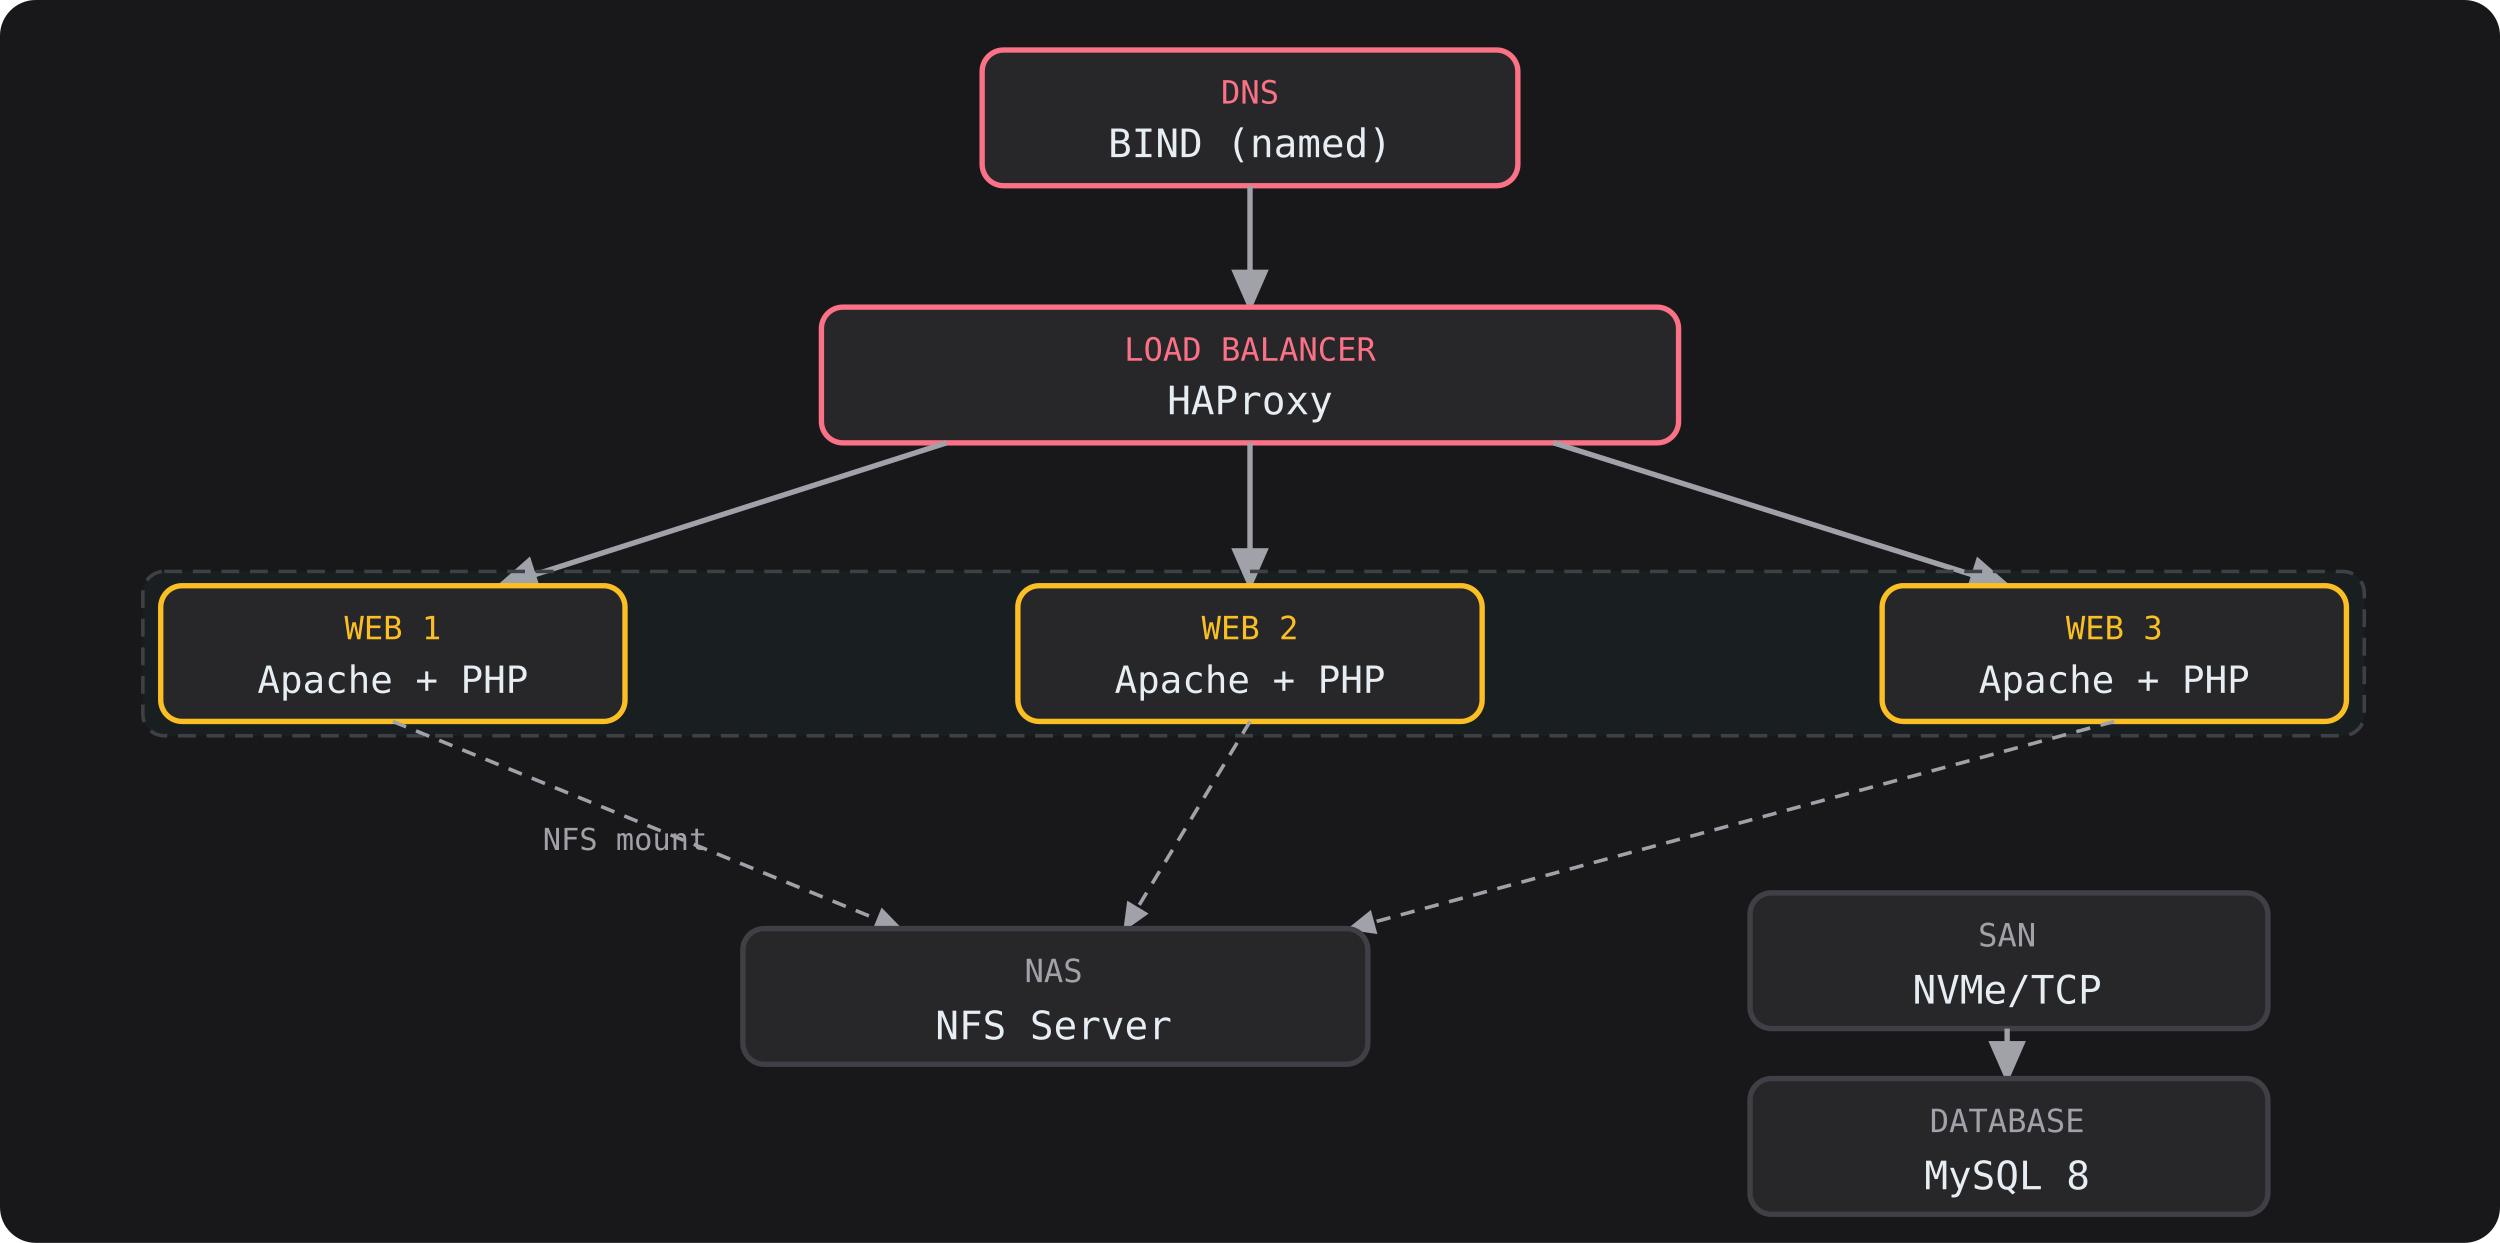
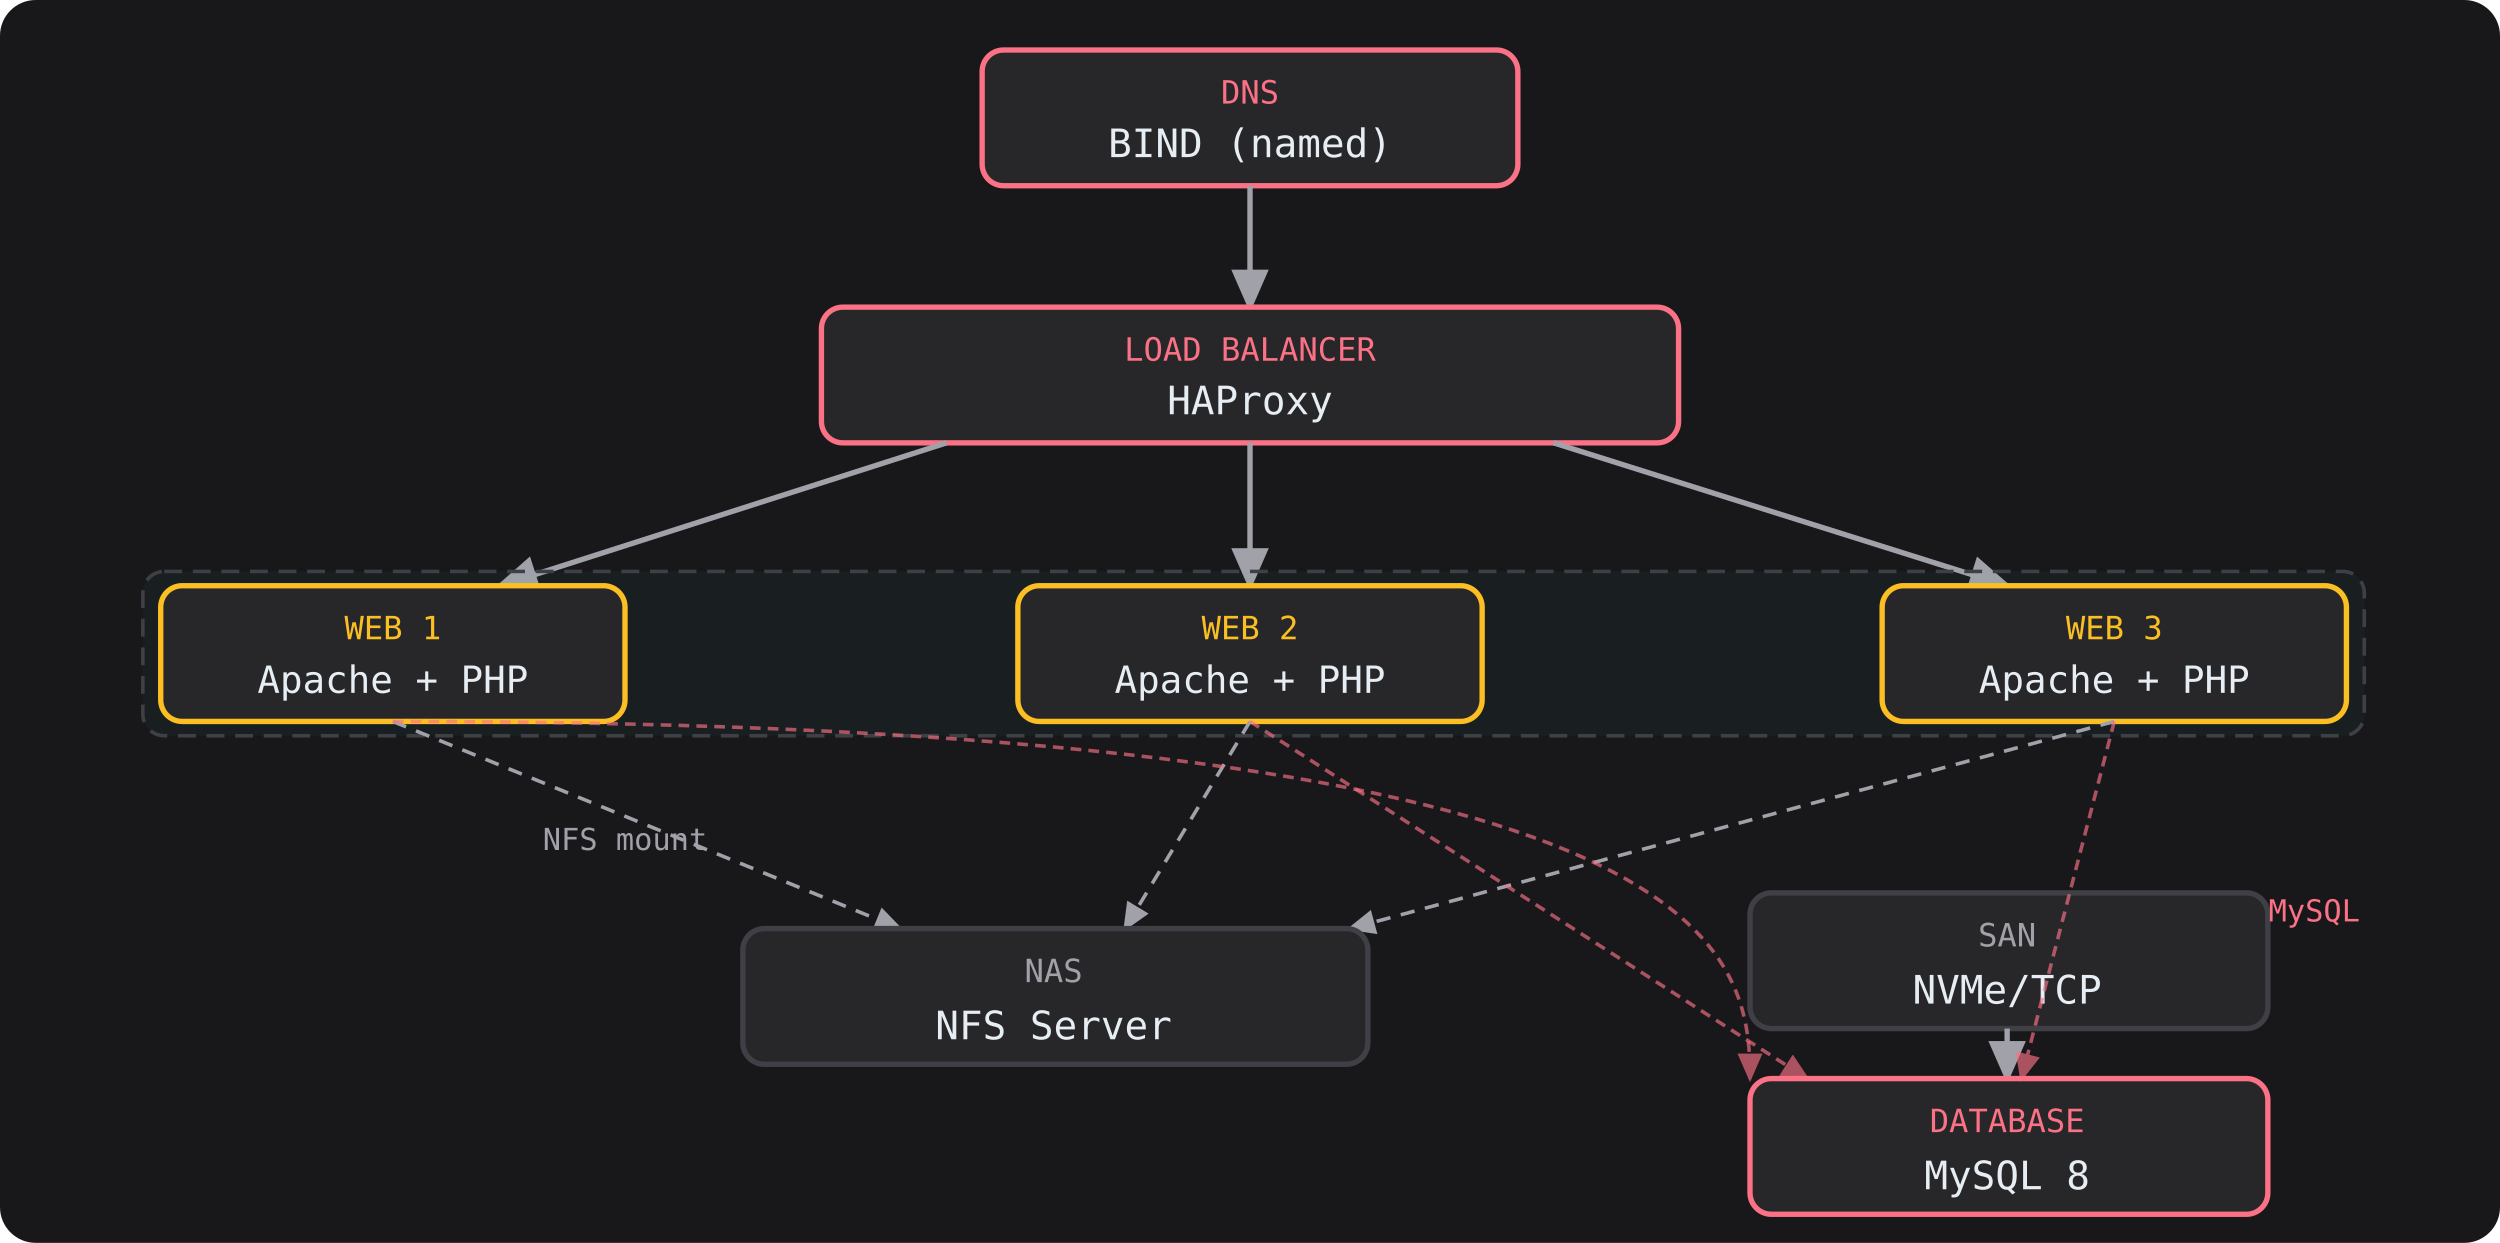
<svg xmlns="http://www.w3.org/2000/svg" viewBox="0 0 700 348" style="font-family:'JetBrains Mono',monospace;display:block">
  <defs>
    <marker id="a" markerWidth="8" markerHeight="7" refX="7" refY="3.5" orient="auto">
      <polygon points="0 0,8 3.5,0 7" fill="#a1a1aa" />
+     </marker>
+     <marker id="b" markerWidth="8" markerHeight="7" refX="7" refY="3.5" orient="auto">
+       <polygon points="0 0,8 3.5,0 7" fill="#fb7185" />
    </marker>
  </defs>
  <rect width="700" height="348" rx="10" fill="#18181b" />
  <rect x="275" y="14" width="150" height="38" rx="6" fill="#27272a" stroke="#fb7185" stroke-width="1.5" />
  <text x="350" y="29" fill="#fb7185" font-size="9" text-anchor="middle">DNS</text>
  <text x="350" y="44" fill="#e6edf3" font-size="11" text-anchor="middle">BIND (named)</text>
  <line x1="350" y1="52" x2="350" y2="86" stroke="#a1a1aa" stroke-width="1.5" marker-end="url(#a)" />
  <rect x="230" y="86" width="240" height="38" rx="6" fill="#27272a" stroke="#fb7185" stroke-width="1.5" />
  <text x="350" y="101" fill="#fb7185" font-size="9" text-anchor="middle">LOAD BALANCER</text>
  <text x="350" y="116" fill="#e6edf3" font-size="11" text-anchor="middle">HAProxy</text>
  <line x1="265" y1="124" x2="140" y2="164" stroke="#a1a1aa" stroke-width="1.5" marker-end="url(#a)" />
  <line x1="350" y1="124" x2="350" y2="164" stroke="#a1a1aa" stroke-width="1.5" marker-end="url(#a)" />
  <line x1="435" y1="124" x2="562" y2="164" stroke="#a1a1aa" stroke-width="1.5" marker-end="url(#a)" />
  <rect x="40" y="160" width="622" height="46" rx="6" fill="rgba(52,211,153,0.04)" stroke="#3f3f46" stroke-width="1" stroke-dasharray="5,3" />
  <text x="656" y="172" fill="#fbbf24" font-size="8" text-anchor="end">Pacemaker</text>
  <text x="656" y="183" fill="#fbbf24" font-size="8" text-anchor="end">Active-Active</text>
  <rect x="45" y="164" width="130" height="38" rx="6" fill="#27272a" stroke="#fbbf24" stroke-width="1.5" />
  <text x="110" y="179" fill="#fbbf24" font-size="9" text-anchor="middle">WEB 1</text>
  <text x="110" y="194" fill="#e6edf3" font-size="10.5" text-anchor="middle">Apache + PHP</text>
  <rect x="285" y="164" width="130" height="38" rx="6" fill="#27272a" stroke="#fbbf24" stroke-width="1.5" />
  <text x="350" y="179" fill="#fbbf24" font-size="9" text-anchor="middle">WEB 2</text>
  <text x="350" y="194" fill="#e6edf3" font-size="10.5" text-anchor="middle">Apache + PHP</text>
  <rect x="527" y="164" width="130" height="38" rx="6" fill="#27272a" stroke="#fbbf24" stroke-width="1.5" />
  <text x="592" y="179" fill="#fbbf24" font-size="9" text-anchor="middle">WEB 3</text>
  <text x="592" y="194" fill="#e6edf3" font-size="10.5" text-anchor="middle">Apache + PHP</text>
  <line x1="110" y1="202" x2="252" y2="260" stroke="#a1a1aa" stroke-width="1" stroke-dasharray="4,3" marker-end="url(#a)" />
  <line x1="350" y1="202" x2="315" y2="260" stroke="#a1a1aa" stroke-width="1" stroke-dasharray="4,3" marker-end="url(#a)" />
  <line x1="592" y1="202" x2="378" y2="260" stroke="#a1a1aa" stroke-width="1" stroke-dasharray="4,3" marker-end="url(#a)" />
  <text x="175" y="238" fill="#a1a1aa" font-size="8.5" text-anchor="middle">NFS mount</text>
  <rect x="208" y="260" width="175" height="38" rx="6" fill="#27272a" stroke="#3f3f46" stroke-width="1.5" />
  <text x="295" y="275" fill="#a1a1aa" font-size="9" text-anchor="middle">NAS</text>
  <text x="295" y="291" fill="#e6edf3" font-size="11" text-anchor="middle">NFS Server</text>
  <rect x="490" y="250" width="145" height="38" rx="6" fill="#27272a" stroke="#3f3f46" stroke-width="1.5" />
  <text x="562" y="265" fill="#a1a1aa" font-size="9" text-anchor="middle">SAN</text>
  <text x="562" y="281" fill="#e6edf3" font-size="11" text-anchor="middle">NVMe/TCP</text>
  <line x1="562" y1="288" x2="562" y2="302" stroke="#a1a1aa" stroke-width="1.5" marker-end="url(#a)" />
-   <rect x="490" y="302" width="145" height="38" rx="6" fill="#27272a" stroke="#3f3f46" stroke-width="1.5" />
-   <text x="562" y="317" fill="#a1a1aa" font-size="9" text-anchor="middle">DATABASE</text>
+   <rect x="490" y="302" width="145" height="38" rx="6" fill="#27272a" stroke="#fb7185" stroke-width="1.5" />
+   <text x="562" y="317" fill="#fb7185" font-size="9" text-anchor="middle">DATABASE</text>
  <text x="562" y="333" fill="#e6edf3" font-size="11" text-anchor="middle">MySQL 8</text>
+   <path d="M 110 202 C 480 202 490 265 490 302" stroke="#fb7185" stroke-width="1" stroke-dasharray="3,2" fill="none" marker-end="url(#b)" opacity="0.65" />
+   <line x1="350" y1="202" x2="506" y2="302" stroke="#fb7185" stroke-width="1" stroke-dasharray="3,2" marker-end="url(#b)" opacity="0.65" />
+   <line x1="592" y1="202" x2="566" y2="302" stroke="#fb7185" stroke-width="1" stroke-dasharray="3,2" marker-end="url(#b)" opacity="0.65" />
+   <text x="648" y="258" fill="#fb7185" font-size="8.5" text-anchor="middle">MySQL</text>
</svg>
